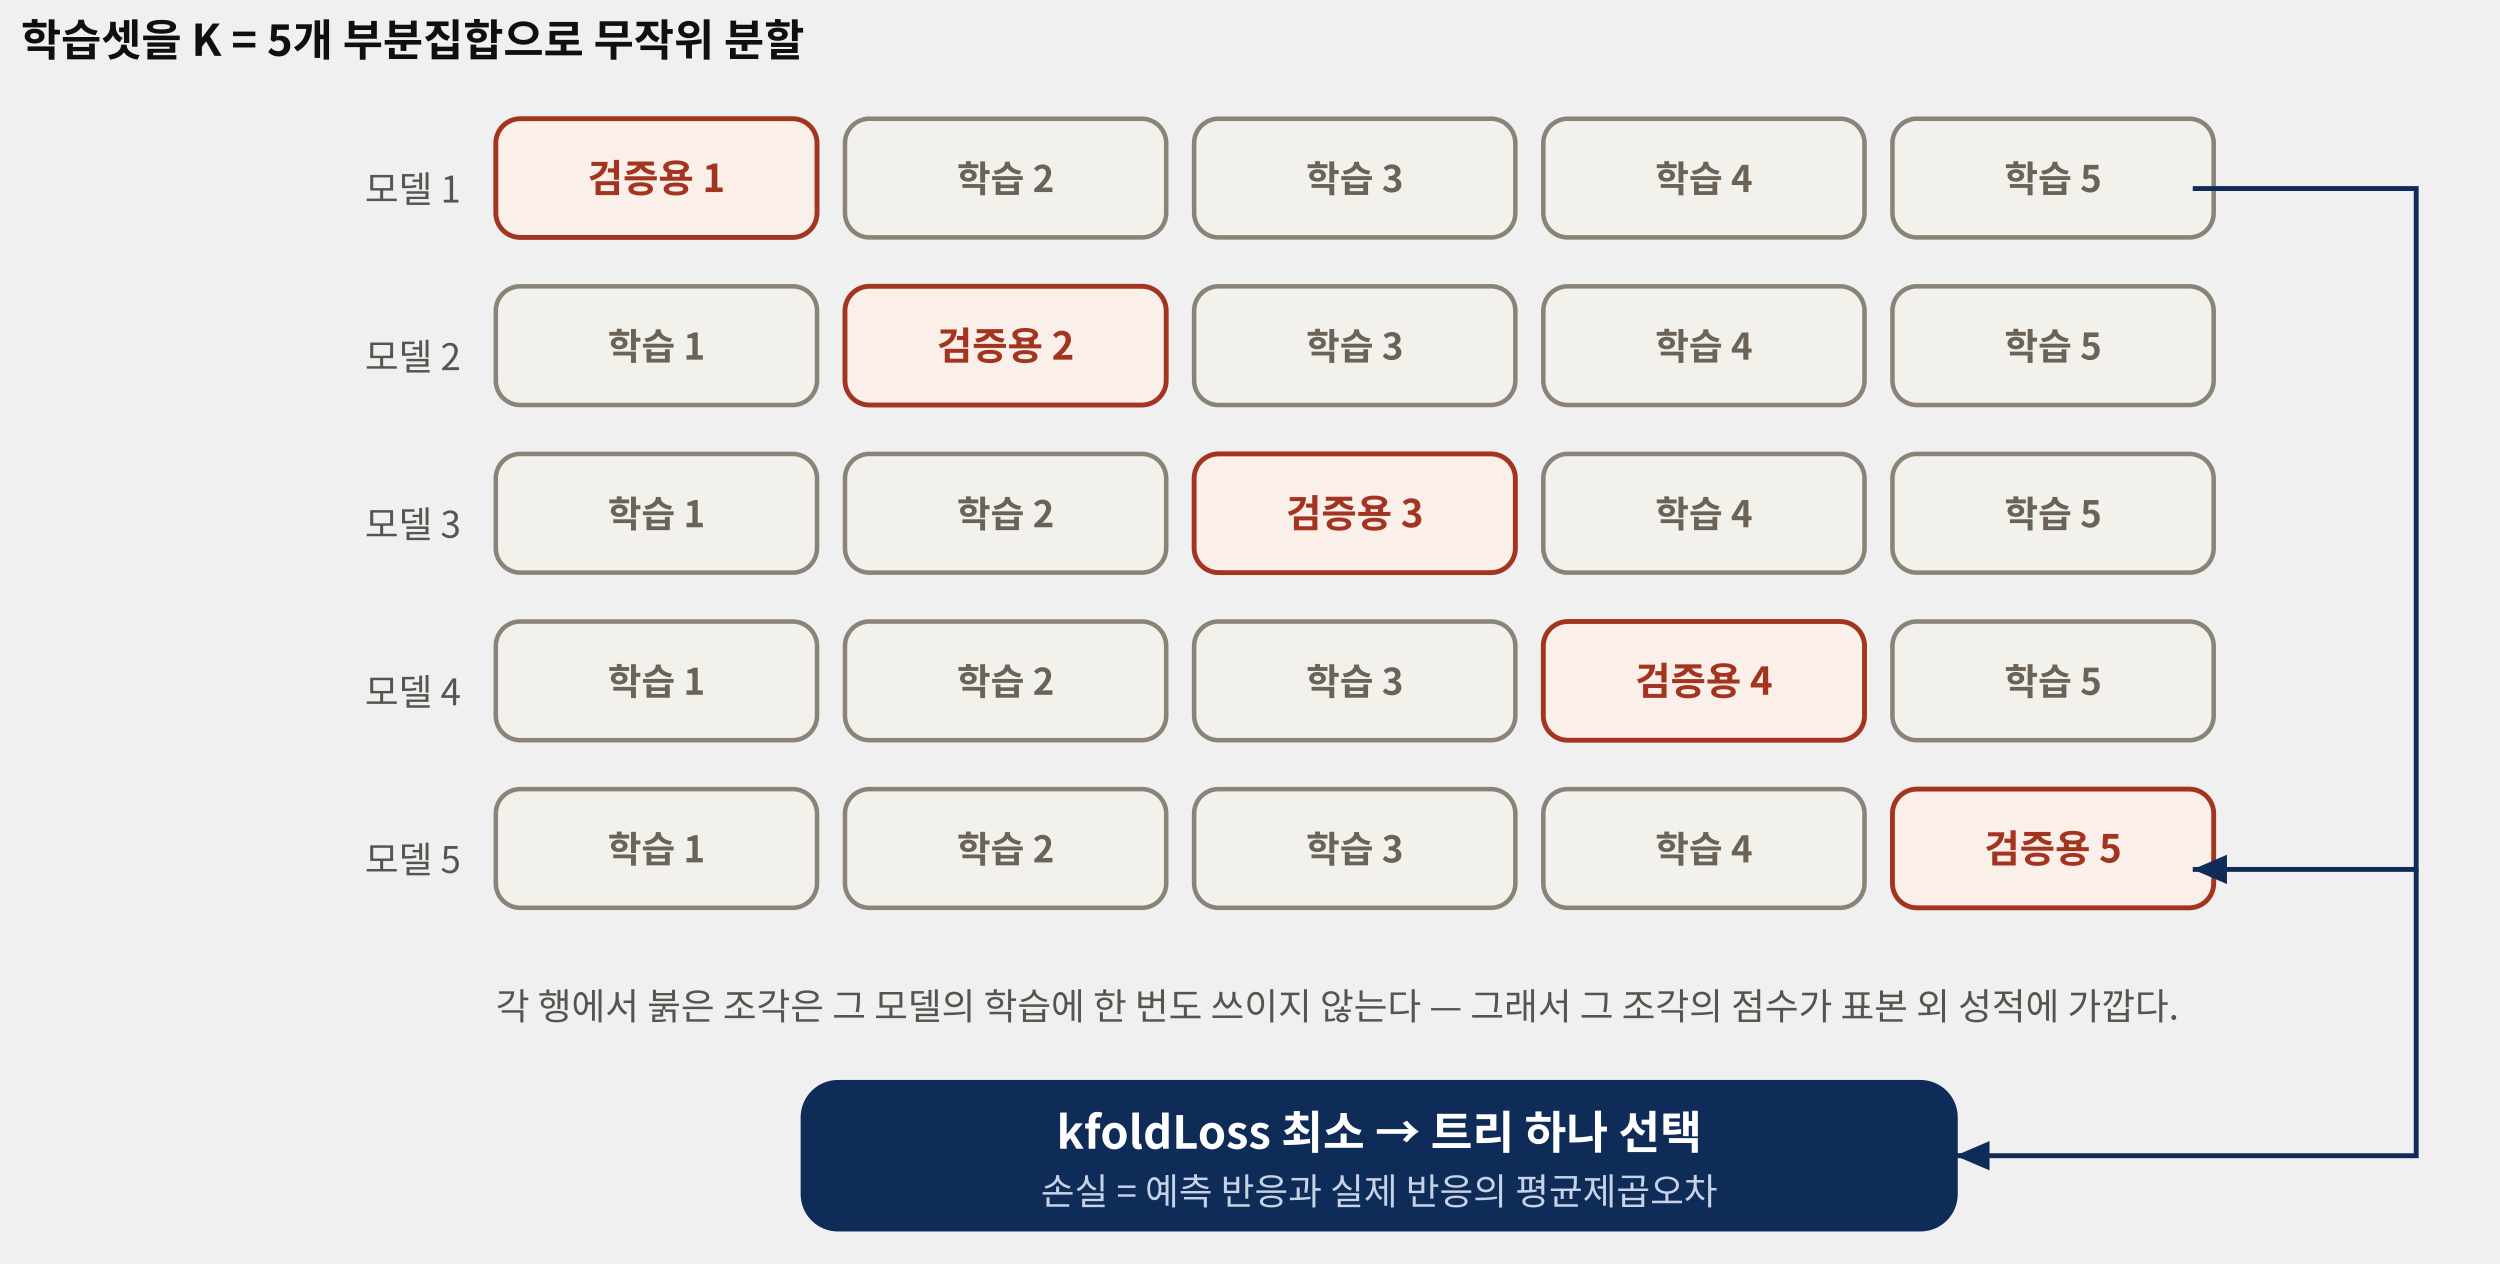
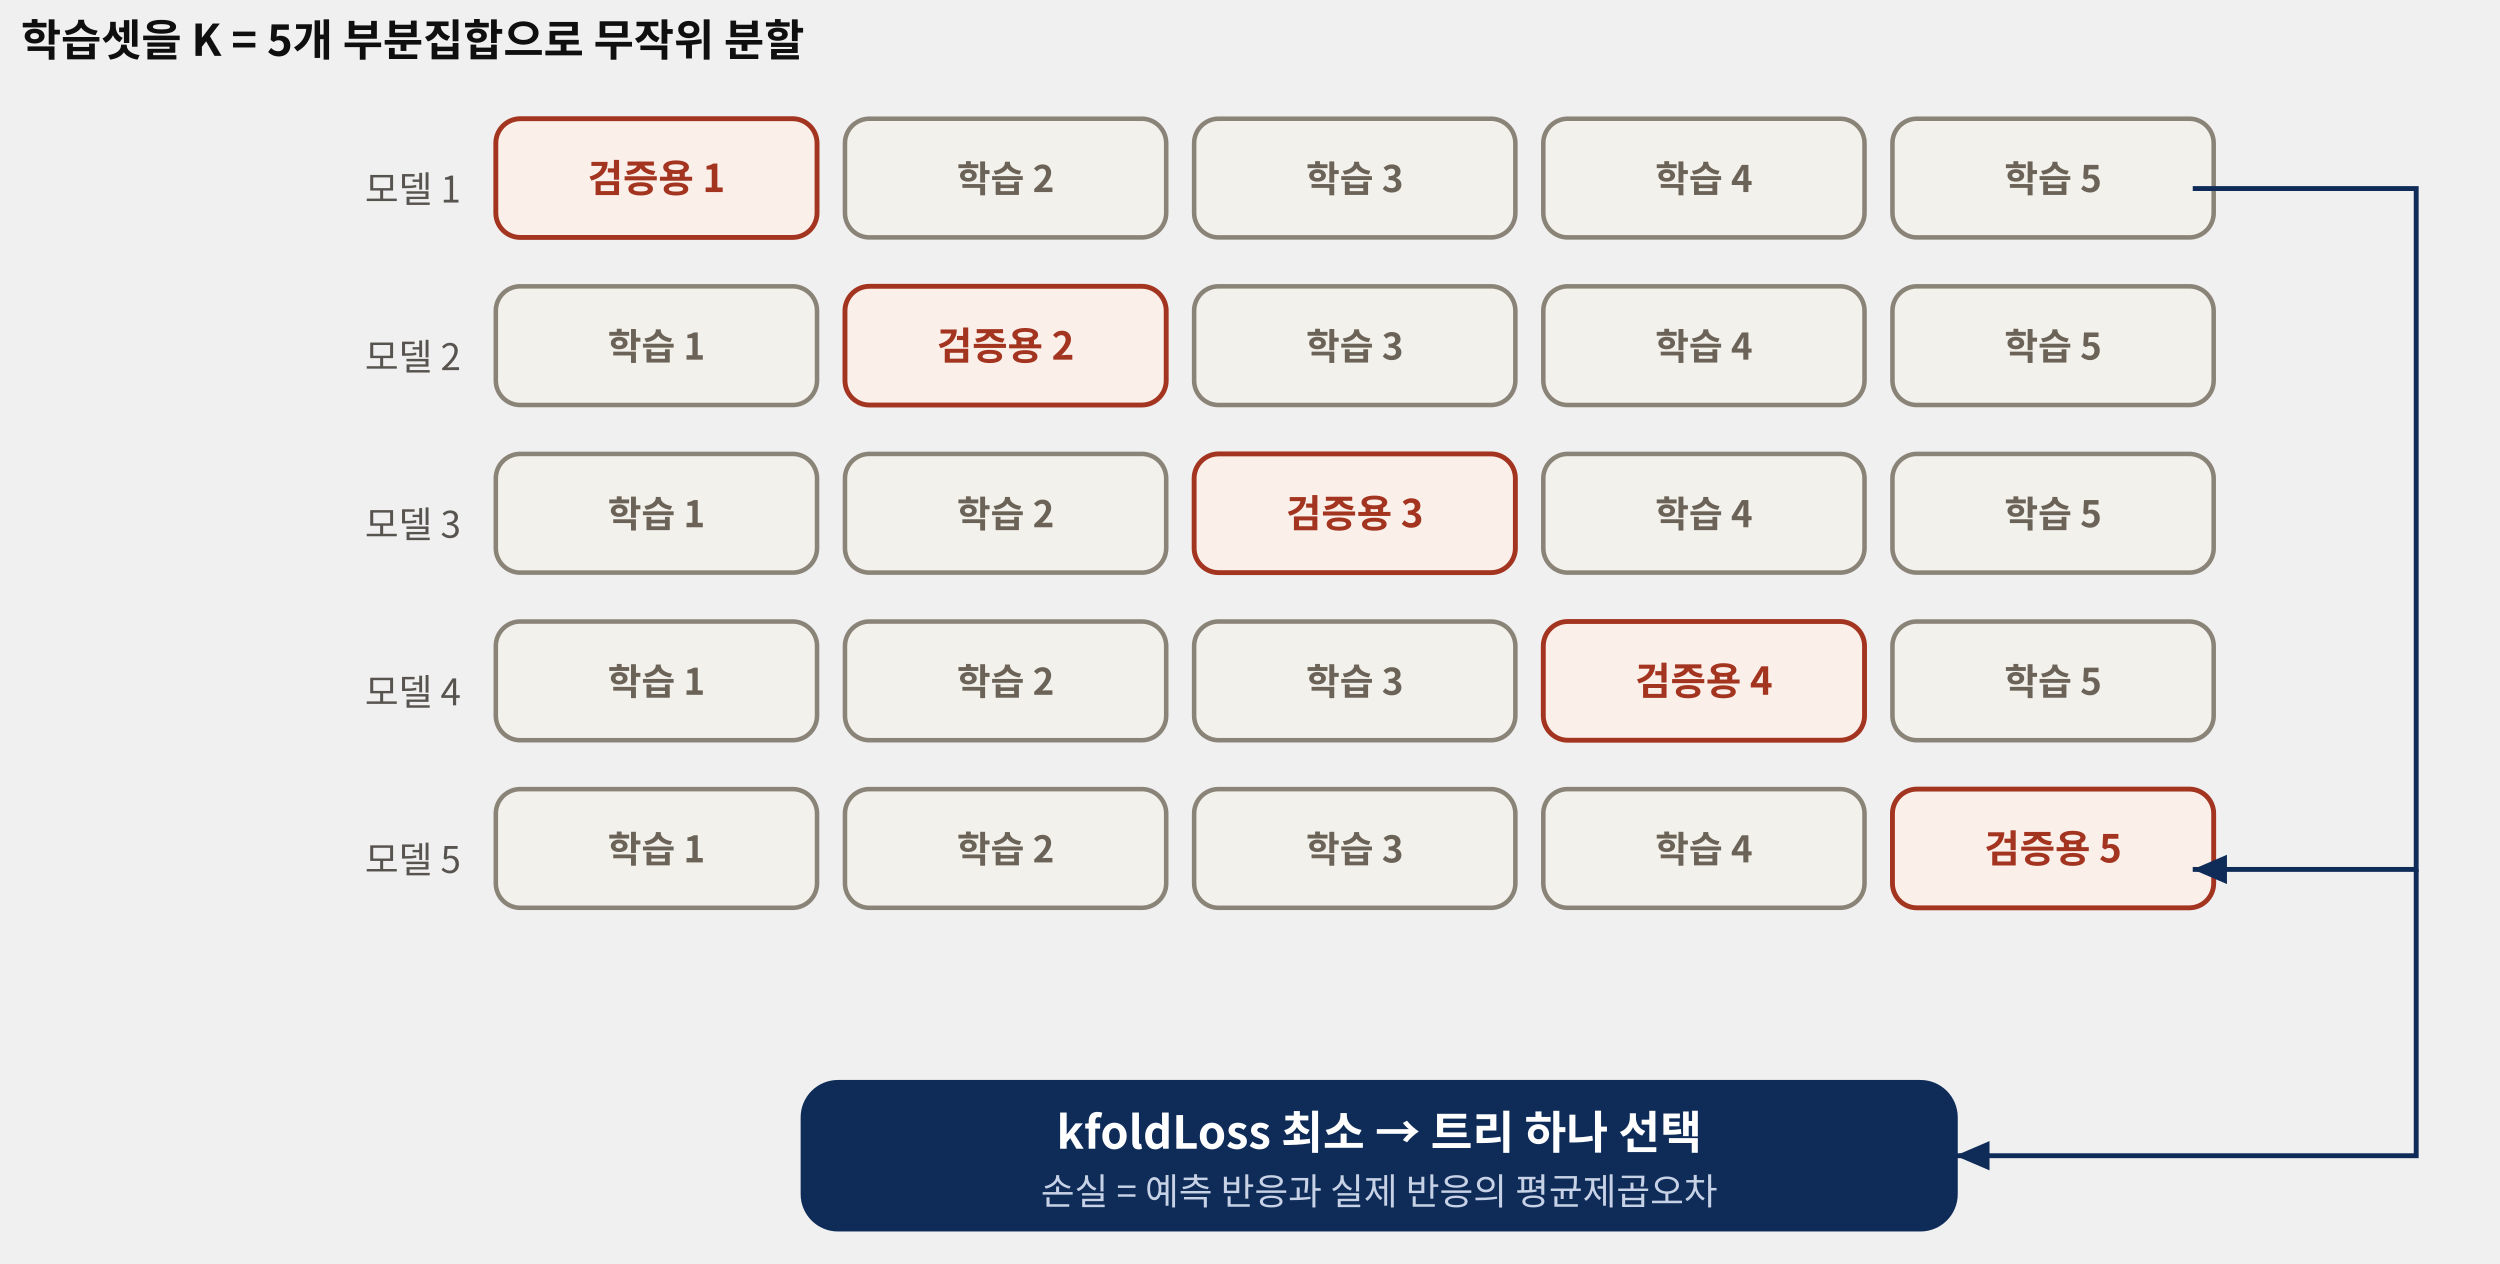
<svg xmlns="http://www.w3.org/2000/svg" viewBox="8 6 716 362" font-family="Noto Sans CJK KR,Apple SD Gothic Neo,Malgun Gothic,Noto Sans KR,NanumGothic,Inter,system-ui,sans-serif" role="img">
  <defs>
    <marker id="ah" markerWidth="9" markerHeight="9" refX="7" refY="3" orient="auto">
      <path d="M0,0 L7,3 L0,6 Z" fill="#0F2C59" />
    </marker>
    <marker id="ahr" markerWidth="9" markerHeight="9" refX="7" refY="3" orient="auto">
      <path d="M0,0 L7,3 L0,6 Z" fill="#A3341F" />
    </marker>
    <marker id="ahg" markerWidth="9" markerHeight="9" refX="7" refY="3" orient="auto">
      <path d="M0,0 L7,3 L0,6 Z" fill="#1B6B3A" />
    </marker>
    <style>
      .t{fill:#0F0F10;font-size:13px;font-weight:700;text-anchor:middle}
      .tl{fill:#0F0F10;font-size:12.5px;font-weight:700;text-anchor:start}
      .s{fill:#57534E;font-size:10.5px;text-anchor:middle}
      .sl{fill:#57534E;font-size:10.5px;text-anchor:start}
      .sr{fill:#57534E;font-size:10.5px;text-anchor:end}
      .lab{fill:#0F2C59;font-size:11.5px;font-weight:700;text-anchor:middle}
      .labl{fill:#0F2C59;font-size:11.5px;font-weight:700;text-anchor:start}
      .box{fill:#fff;stroke:#0F2C59;stroke-width:1.4}
      .key{fill:#0F2C59;stroke:#0F2C59}
      .tk{fill:#fff;font-size:13px;font-weight:700;text-anchor:middle}
      .sk{fill:#C7D2E6;font-size:10.5px;text-anchor:middle}
      .good{fill:#E8F1EA;stroke:#1B6B3A;stroke-width:1.4}
      .goodt{fill:#1B6B3A;font-size:11px;font-weight:700;text-anchor:middle}
      .warn{fill:#FBEFEA;stroke:#A3341F;stroke-width:1.4}
      .warnt{fill:#A3341F;font-size:11px;font-weight:700;text-anchor:middle}
      .muted{fill:#F3F1EC;stroke:#8A8377;stroke-width:1.3}
      .mutedt{fill:#6B6357;font-size:10.5px;font-weight:700;text-anchor:middle}
      .a{stroke:#0F2C59;stroke-width:1.4;fill:none;marker-end:url(#ah)}
      .ar{stroke:#A3341F;stroke-width:1.4;fill:none;marker-end:url(#ahr)}
      .ag{stroke:#1B6B3A;stroke-width:1.4;fill:none;marker-end:url(#ahg)}
      .plain{stroke:#0F2C59;stroke-width:1.3;fill:none}
      .axis{stroke:#8A8377;stroke-width:1.1;fill:none}
      .grid{stroke:#E7E5E4;stroke-width:1;fill:none}
      .ln{stroke:#0F2C59;stroke-width:2.2;fill:none;stroke-linejoin:round;stroke-linecap:round}
      .lnr{stroke:#A3341F;stroke-width:2.2;fill:none;stroke-linejoin:round;stroke-linecap:round}
      .lng{stroke:#1B6B3A;stroke-width:2.2;fill:none;stroke-linejoin:round;stroke-linecap:round}
      .lnthin{stroke:#9AA9C4;stroke-width:1.1;fill:none;stroke-linejoin:round}
      .dash{stroke:#8A8377;stroke-width:1.2;fill:none;stroke-dasharray:5 4}
      .band{fill:#0F2C59;opacity:.07}
      .bandr{fill:#A3341F;opacity:.09}
      .edge{fill:none;stroke:#0F2C59;stroke-width:1.3}
      .halo{paint-order:stroke fill;stroke:#FAFAF9;stroke-width:3.5px;stroke-linejoin:round}
    </style>
  </defs>
  <text class="tl" x="14" y="22">학습셋을 K = 5개 부분집합으로 무작위 분할</text>
  <text class="sr" x="140" y="64">모델 1</text>
  <rect class="warn" x="150" y="40" width="92" height="34" rx="7" />
  <text class="warnt" x="196.0" y="61">검증용 1</text>
  <rect class="muted" x="250" y="40" width="92" height="34" rx="7" />
  <text class="mutedt" x="296.0" y="61">학습 2</text>
  <rect class="muted" x="350" y="40" width="92" height="34" rx="7" />
  <text class="mutedt" x="396.0" y="61">학습 3</text>
  <rect class="muted" x="450" y="40" width="92" height="34" rx="7" />
  <text class="mutedt" x="496.0" y="61">학습 4</text>
  <rect class="muted" x="550" y="40" width="92" height="34" rx="7" />
  <text class="mutedt" x="596.0" y="61">학습 5</text>
  <text class="sr" x="140" y="112">모델 2</text>
  <rect class="muted" x="150" y="88" width="92" height="34" rx="7" />
  <text class="mutedt" x="196.0" y="109">학습 1</text>
  <rect class="warn" x="250" y="88" width="92" height="34" rx="7" />
  <text class="warnt" x="296.0" y="109">검증용 2</text>
  <rect class="muted" x="350" y="88" width="92" height="34" rx="7" />
  <text class="mutedt" x="396.0" y="109">학습 3</text>
  <rect class="muted" x="450" y="88" width="92" height="34" rx="7" />
  <text class="mutedt" x="496.0" y="109">학습 4</text>
  <rect class="muted" x="550" y="88" width="92" height="34" rx="7" />
  <text class="mutedt" x="596.0" y="109">학습 5</text>
  <text class="sr" x="140" y="160">모델 3</text>
  <rect class="muted" x="150" y="136" width="92" height="34" rx="7" />
  <text class="mutedt" x="196.0" y="157">학습 1</text>
  <rect class="muted" x="250" y="136" width="92" height="34" rx="7" />
  <text class="mutedt" x="296.0" y="157">학습 2</text>
  <rect class="warn" x="350" y="136" width="92" height="34" rx="7" />
  <text class="warnt" x="396.0" y="157">검증용 3</text>
  <rect class="muted" x="450" y="136" width="92" height="34" rx="7" />
  <text class="mutedt" x="496.0" y="157">학습 4</text>
  <rect class="muted" x="550" y="136" width="92" height="34" rx="7" />
  <text class="mutedt" x="596.0" y="157">학습 5</text>
  <text class="sr" x="140" y="208">모델 4</text>
  <rect class="muted" x="150" y="184" width="92" height="34" rx="7" />
  <text class="mutedt" x="196.0" y="205">학습 1</text>
  <rect class="muted" x="250" y="184" width="92" height="34" rx="7" />
  <text class="mutedt" x="296.0" y="205">학습 2</text>
  <rect class="muted" x="350" y="184" width="92" height="34" rx="7" />
  <text class="mutedt" x="396.0" y="205">학습 3</text>
  <rect class="warn" x="450" y="184" width="92" height="34" rx="7" />
  <text class="warnt" x="496.0" y="205">검증용 4</text>
  <rect class="muted" x="550" y="184" width="92" height="34" rx="7" />
  <text class="mutedt" x="596.0" y="205">학습 5</text>
  <text class="sr" x="140" y="256">모델 5</text>
  <rect class="muted" x="150" y="232" width="92" height="34" rx="7" />
  <text class="mutedt" x="196.0" y="253">학습 1</text>
  <rect class="muted" x="250" y="232" width="92" height="34" rx="7" />
  <text class="mutedt" x="296.0" y="253">학습 2</text>
  <rect class="muted" x="350" y="232" width="92" height="34" rx="7" />
  <text class="mutedt" x="396.0" y="253">학습 3</text>
  <rect class="muted" x="450" y="232" width="92" height="34" rx="7" />
  <text class="mutedt" x="496.0" y="253">학습 4</text>
  <rect class="warn" x="550" y="232" width="92" height="34" rx="7" />
  <text class="warnt" x="596.0" y="253">검증용 5</text>
-   <text class="sl" x="150" y="298">각 행에서 붉은 조각은 그 모델의 학습에 한 번도 쓰이지 않는다 — 그래서 그 조각의 점수가 표본 외 성적에 가깝다.</text>
  <path class="a" d="M636,60 L700,60 L700,255 L636,255" />
  <rect class="box key" x="238" y="316" width="330" height="42" rx="10" />
  <text class="tk" x="403" y="335">kfoldLoss 최소 → 트리 하나 선택</text>
  <text class="sk" x="403" y="351">손실 = 예측 반응과 실제 반응의 평균제곱오차</text>
  <path class="a" d="M700,255 L700,337 L568,337" />
</svg>
